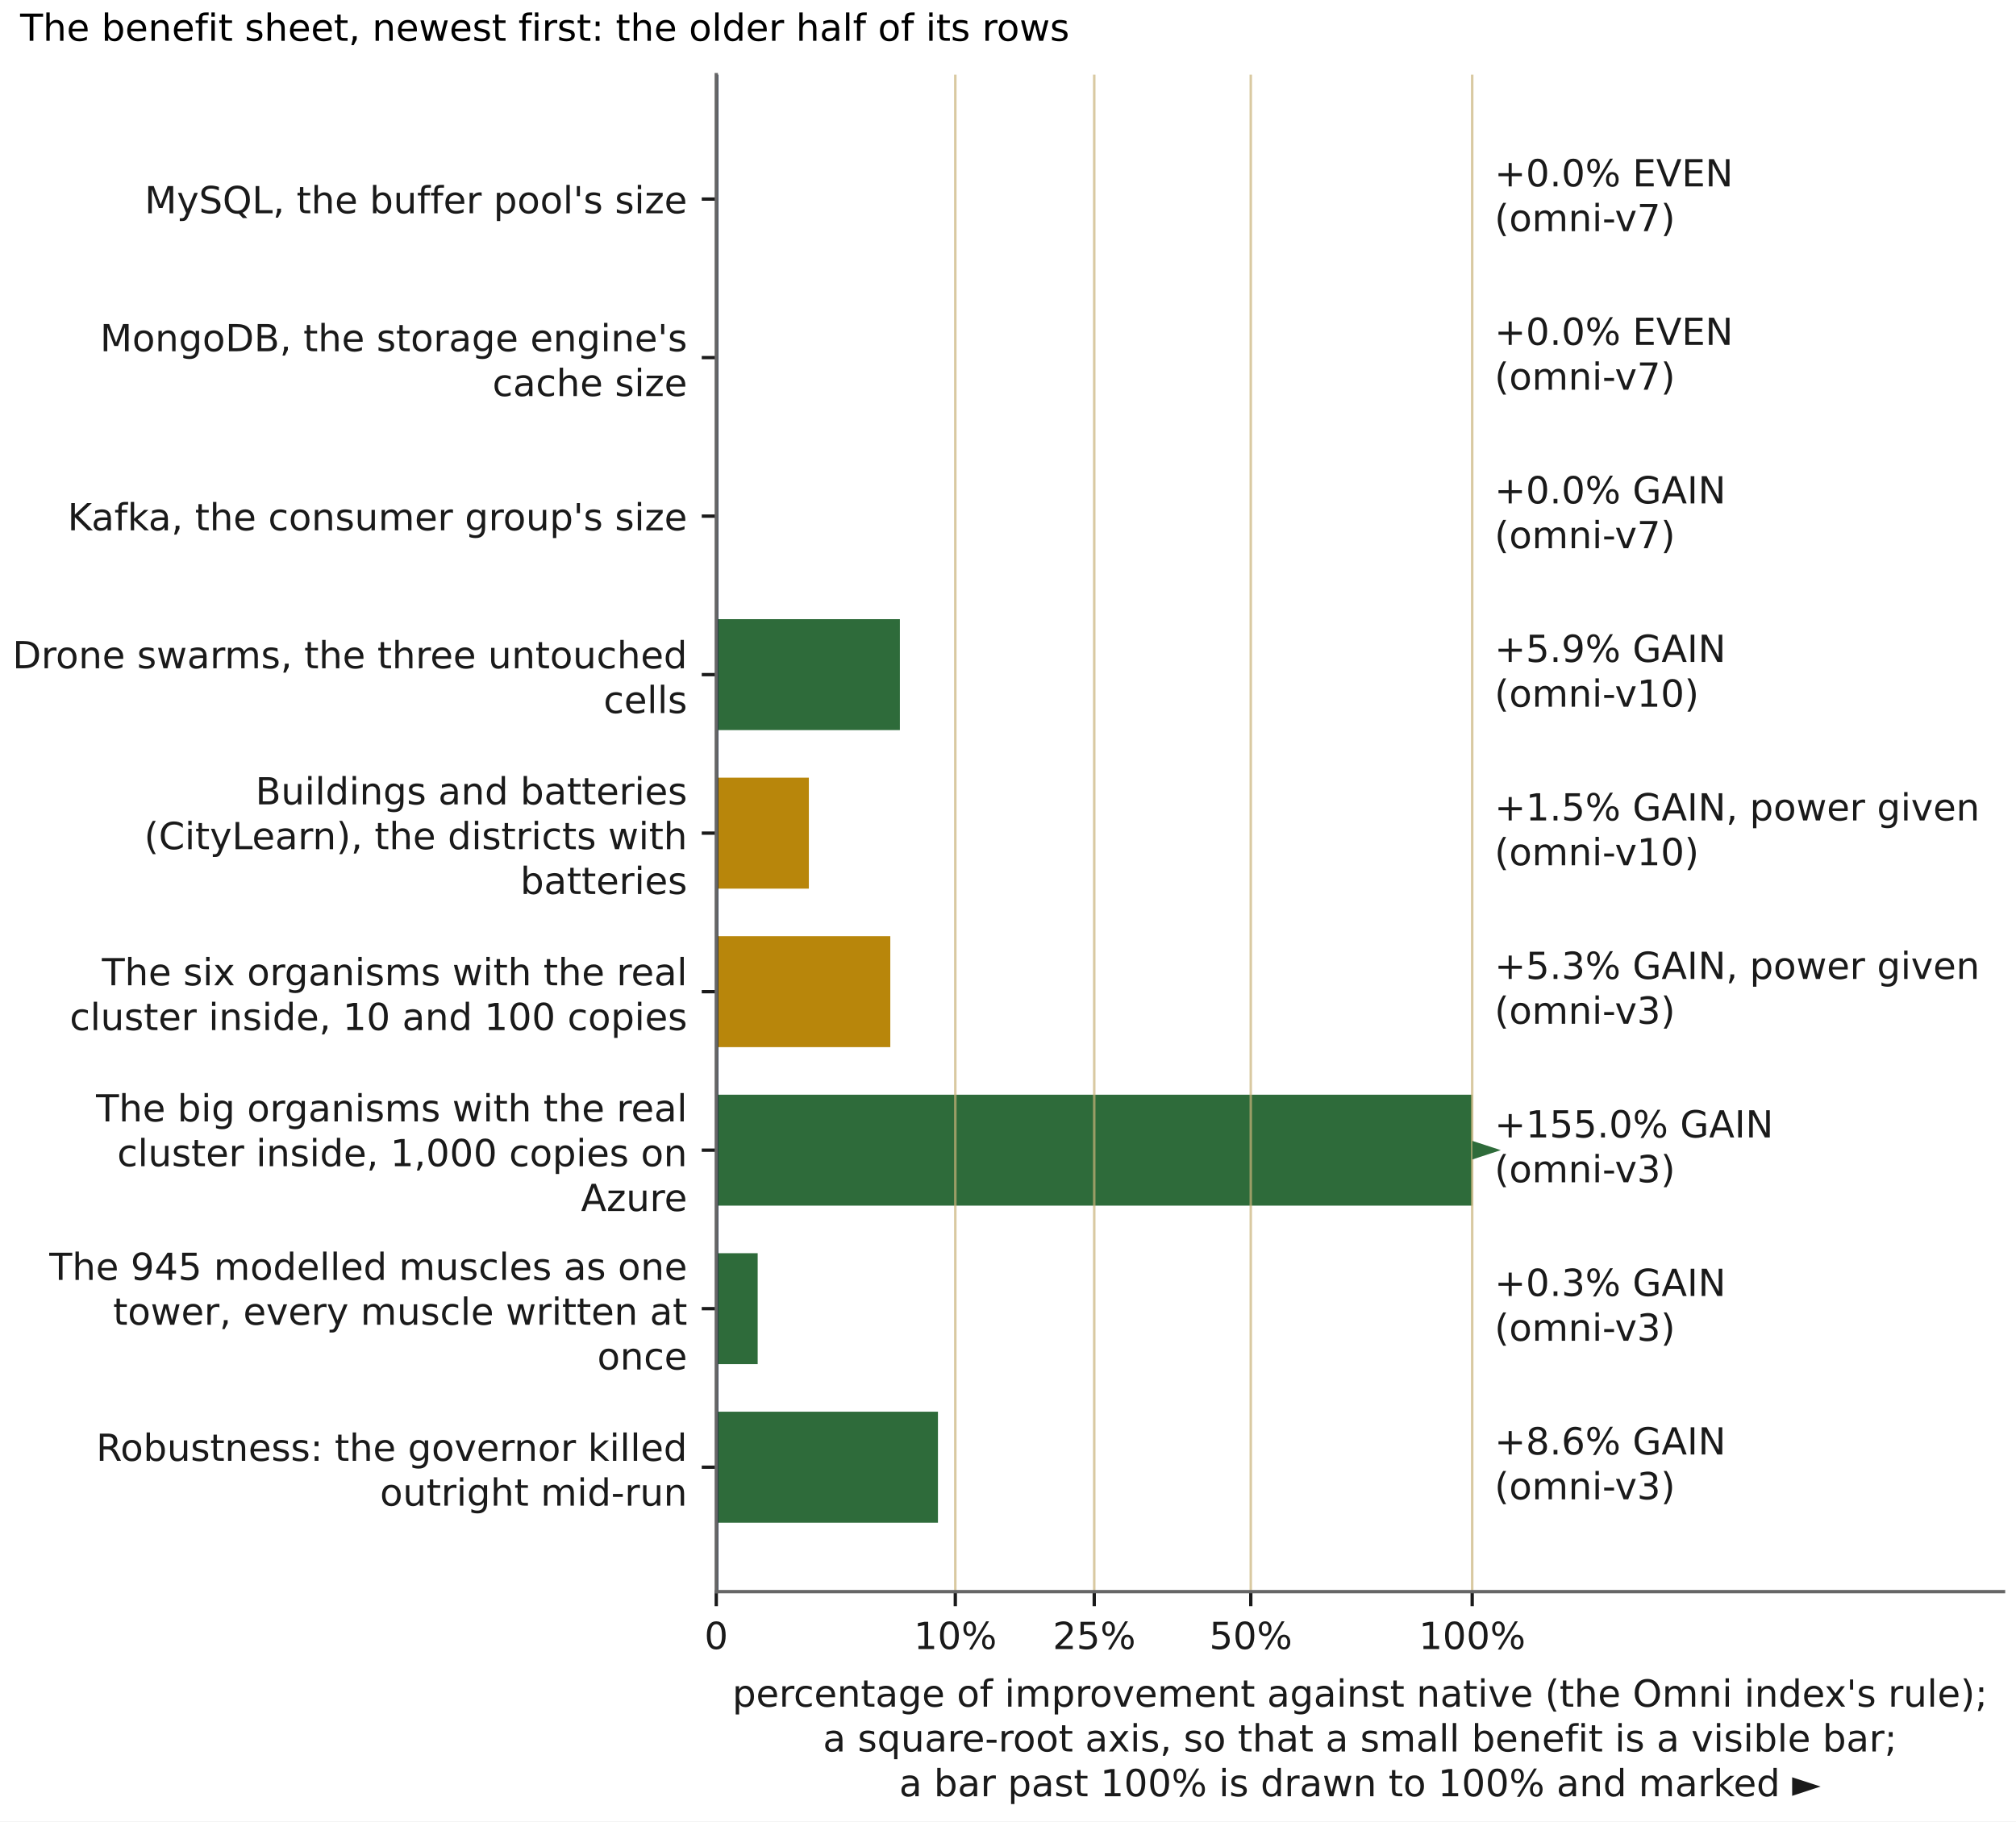
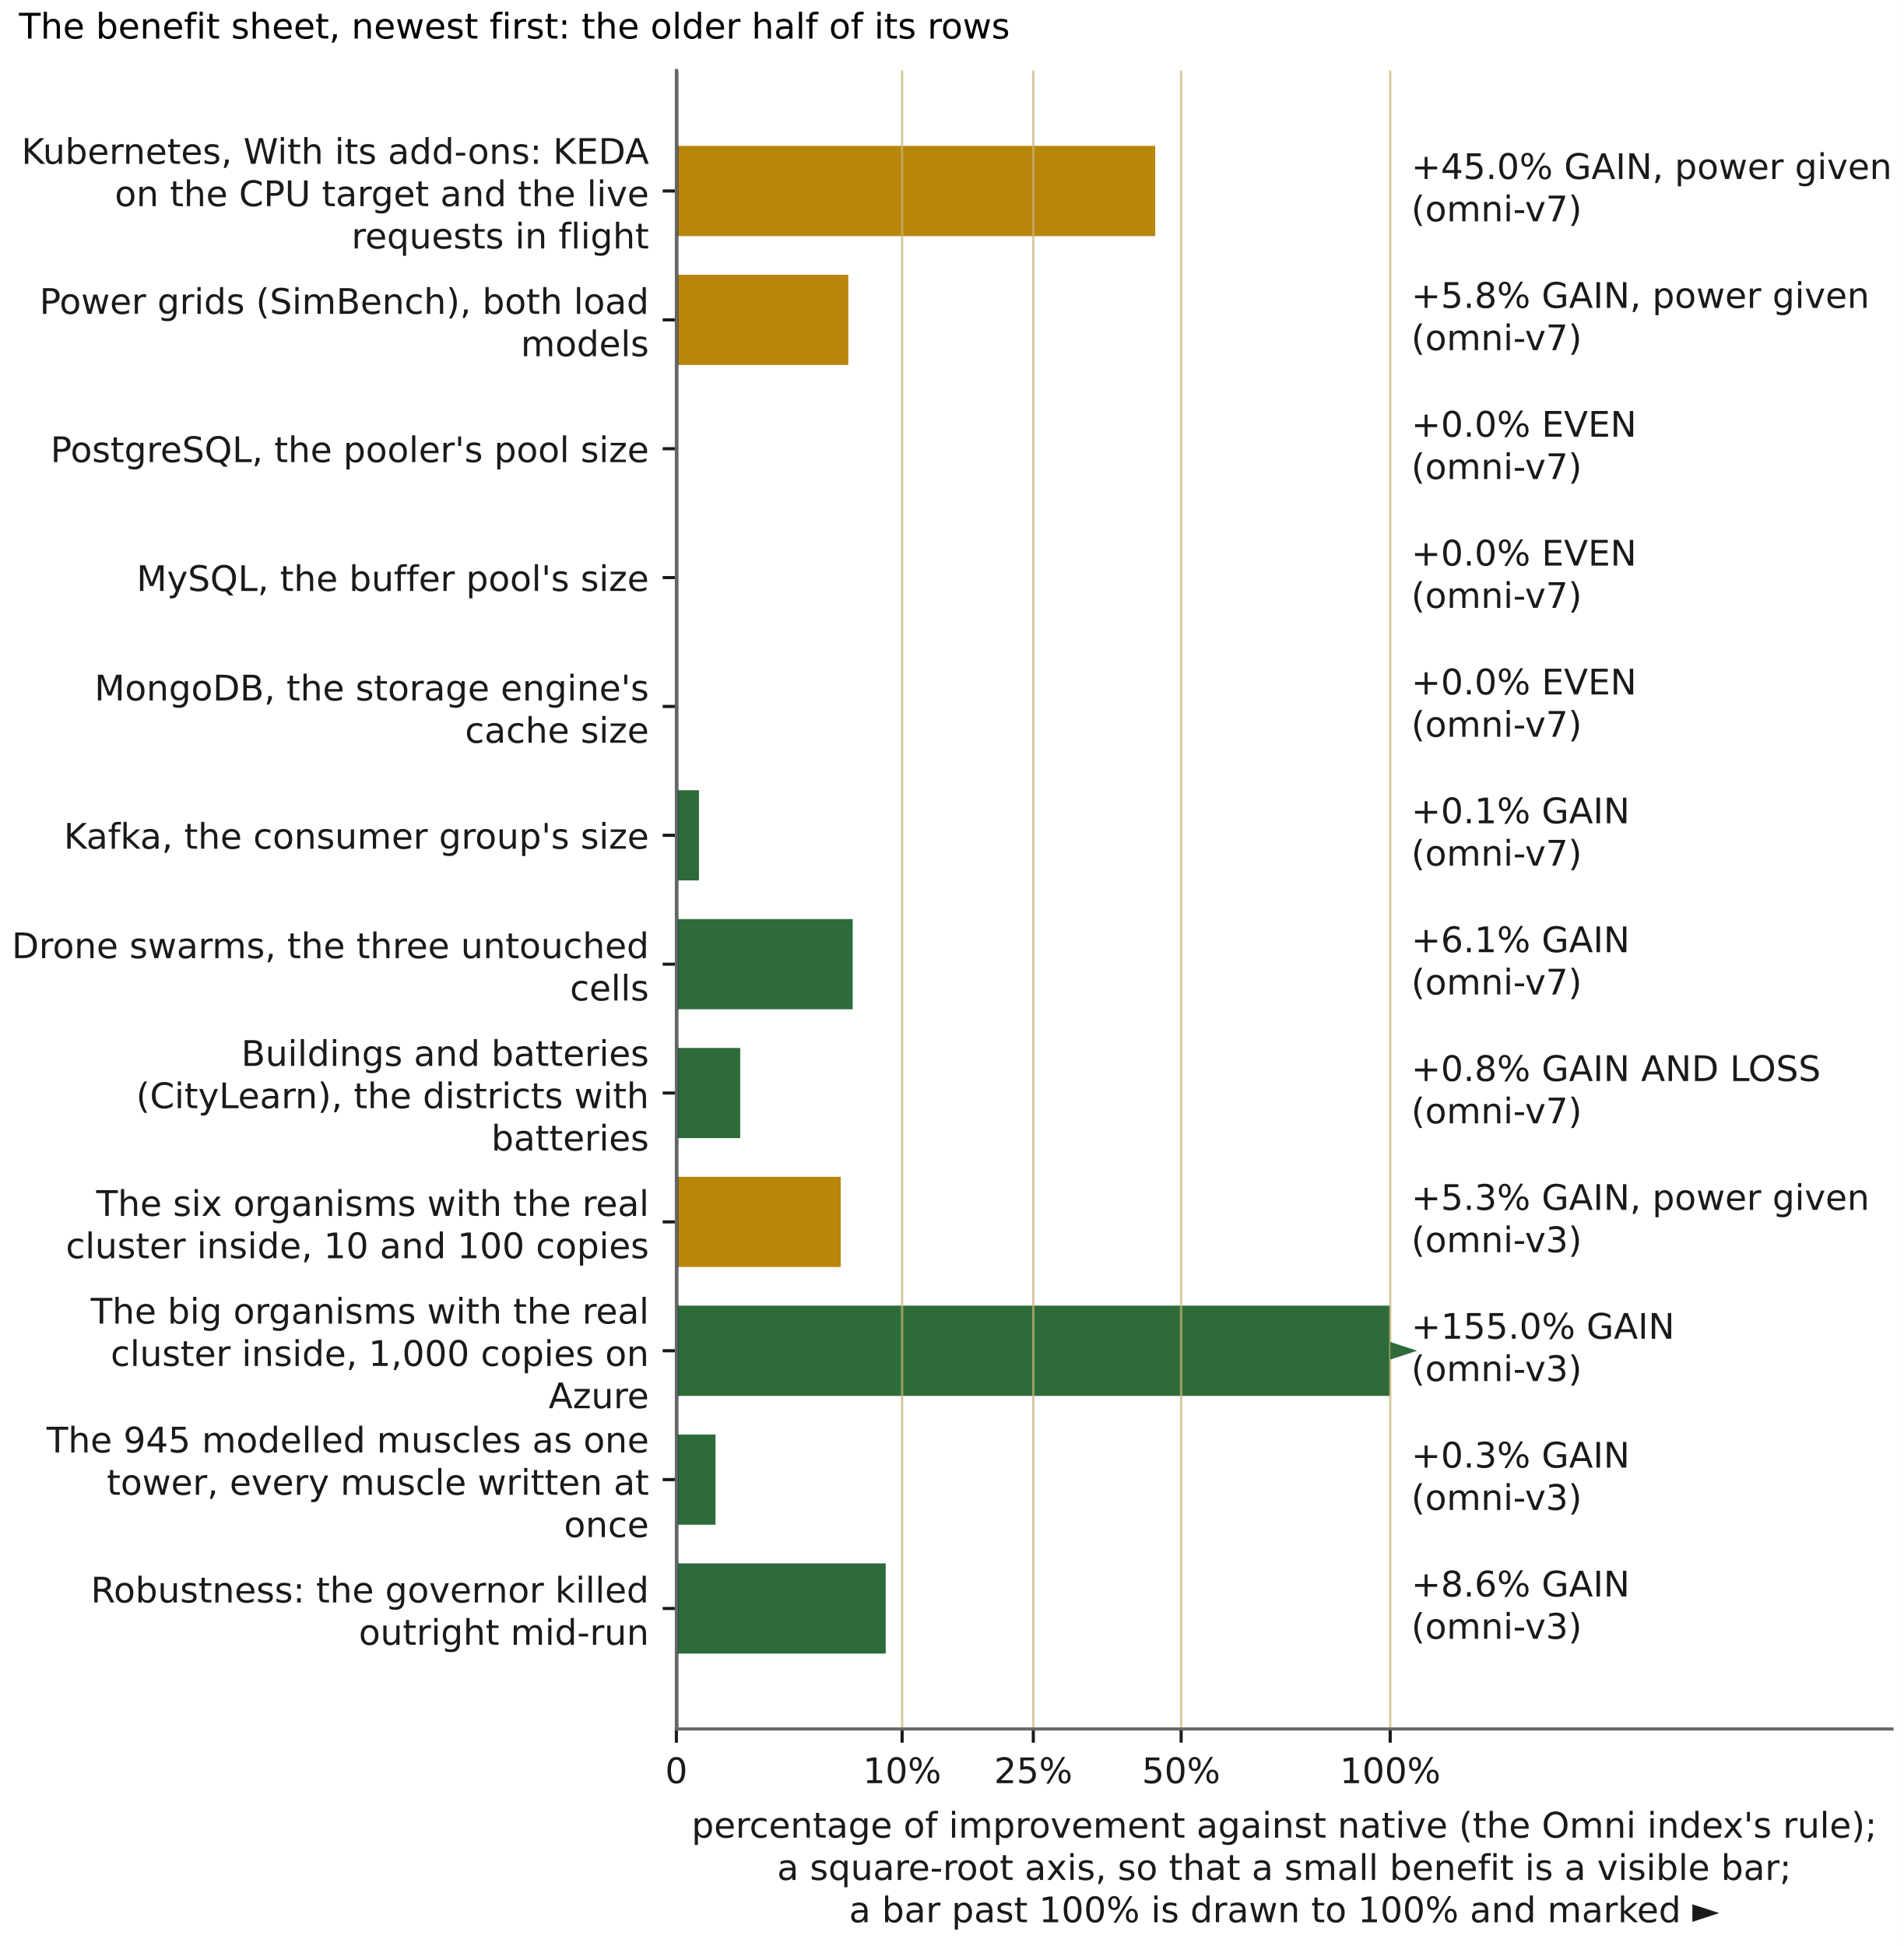
- <svg xmlns="http://www.w3.org/2000/svg" xmlns:xlink="http://www.w3.org/1999/xlink" width="486pt" height="439.2pt" viewBox="0 0 486 439.2" version="1.1">
+ <svg xmlns="http://www.w3.org/2000/svg" xmlns:xlink="http://www.w3.org/1999/xlink" width="486pt" height="496.8pt" viewBox="0 0 486 496.8" version="1.1">
  <defs>
    <style type="text/css">*{stroke-linejoin: round; stroke-linecap: butt}</style>
  </defs>
  <g id="figure_1">
    <g id="patch_1">
-       <path d="M 0 439.2  L 486 439.2  L 486 0  L 0 0  z " style="fill: #ffffff" />
+       <path d="M 0 496.8  L 486 496.8  L 486 0  L 0 0  z " style="fill: #ffffff" />
    </g>
    <g id="axes_1">
      <g id="patch_2">
-         <path d="M 172.672 383.792  L 483 383.792  L 483 18.001  L 172.672 18.001  z " style="fill: #ffffff" />
+         <path d="M 172.672 441.392  L 483 441.392  L 483 18.001  L 172.672 18.001  z " style="fill: #ffffff" />
      </g>
      <g id="patch_3">
-         <path d="M 172.672 367.166  L 226.113 367.166  L 226.113 340.41  L 172.672 340.41  z " clip-path="url(#p7dfc3a6616)" style="fill: #2e6b3a" />
+         <path d="M 172.672 422.147  L 226.113 422.147  L 226.113 399.119  L 172.672 399.119  z " clip-path="url(#p13caf4ccad)" style="fill: #2e6b3a" />
      </g>
      <g id="patch_4">
-         <path d="M 172.672 328.943  L 182.654 328.943  L 182.654 302.187  L 172.672 302.187  z " clip-path="url(#p7dfc3a6616)" style="fill: #2e6b3a" />
+         <path d="M 172.672 389.25  L 182.654 389.25  L 182.654 366.222  L 172.672 366.222  z " clip-path="url(#p13caf4ccad)" style="fill: #2e6b3a" />
      </g>
      <g id="patch_5">
-         <path d="M 172.672 290.72  L 354.903 290.72  L 354.903 263.964  L 172.672 263.964  z " clip-path="url(#p7dfc3a6616)" style="fill: #2e6b3a" />
+         <path d="M 172.672 356.352  L 354.903 356.352  L 354.903 333.324  L 172.672 333.324  z " clip-path="url(#p13caf4ccad)" style="fill: #2e6b3a" />
      </g>
      <g id="patch_6">
-         <path d="M 172.672 252.498  L 214.625 252.498  L 214.625 225.742  L 172.672 225.742  z " clip-path="url(#p7dfc3a6616)" style="fill: #b8860b" />
+         <path d="M 172.672 323.455  L 214.625 323.455  L 214.625 300.427  L 172.672 300.427  z " clip-path="url(#p13caf4ccad)" style="fill: #b8860b" />
      </g>
      <g id="patch_7">
-         <path d="M 172.672 214.275  L 194.991 214.275  L 194.991 187.519  L 172.672 187.519  z " clip-path="url(#p7dfc3a6616)" style="fill: #b8860b" />
+         <path d="M 172.672 290.557  L 188.972 290.557  L 188.972 267.529  L 172.672 267.529  z " clip-path="url(#p13caf4ccad)" style="fill: #2e6b3a" />
      </g>
      <g id="patch_8">
-         <path d="M 172.672 176.052  L 216.936 176.052  L 216.936 149.296  L 172.672 149.296  z " clip-path="url(#p7dfc3a6616)" style="fill: #2e6b3a" />
+         <path d="M 172.672 257.66  L 217.68 257.66  L 217.68 234.632  L 172.672 234.632  z " clip-path="url(#p13caf4ccad)" style="fill: #2e6b3a" />
      </g>
      <g id="patch_9">
-         <path d="M 172.672 137.829  L 172.672 137.829  L 172.672 111.074  L 172.672 111.074  z " clip-path="url(#p7dfc3a6616)" style="fill: #2e6b3a" />
+         <path d="M 172.672 224.762  L 178.435 224.762  L 178.435 201.734  L 172.672 201.734  z " clip-path="url(#p13caf4ccad)" style="fill: #2e6b3a" />
      </g>
      <g id="patch_10">
-         <path d="M 172.672 99.607  L 172.672 99.607  L 172.672 72.851  L 172.672 72.851  z " clip-path="url(#p7dfc3a6616)" style="fill: #666666" />
+         <path d="M 172.672 191.865  L 172.672 191.865  L 172.672 168.837  L 172.672 168.837  z " clip-path="url(#p13caf4ccad)" style="fill: #666666" />
      </g>
      <g id="patch_11">
-         <path d="M 172.672 61.384  L 172.672 61.384  L 172.672 34.628  L 172.672 34.628  z " clip-path="url(#p7dfc3a6616)" style="fill: #666666" />
+         <path d="M 172.672 158.967  L 172.672 158.967  L 172.672 135.939  L 172.672 135.939  z " clip-path="url(#p13caf4ccad)" style="fill: #666666" />
+       </g>
+       <g id="patch_12">
+         <path d="M 172.672 126.07  L 172.672 126.07  L 172.672 103.041  L 172.672 103.041  z " clip-path="url(#p13caf4ccad)" style="fill: #666666" />
+       </g>
+       <g id="patch_13">
+         <path d="M 172.672 93.172  L 216.559 93.172  L 216.559 70.144  L 172.672 70.144  z " clip-path="url(#p13caf4ccad)" style="fill: #b8860b" />
+       </g>
+       <g id="patch_14">
+         <path d="M 172.672 60.275  L 294.916 60.275  L 294.916 37.246  L 172.672 37.246  z " clip-path="url(#p13caf4ccad)" style="fill: #b8860b" />
      </g>
      <g id="matplotlib.axis_1">
        <g id="xtick_1">
          <g id="line2d_1">
-             <path d="M 172.672 383.792  L 172.672 18.001  " clip-path="url(#p7dfc3a6616)" style="fill: none; stroke: #c9b27a; stroke-opacity: 0.7; stroke-width: 0.6; stroke-linecap: square" />
+             <path d="M 172.672 441.392  L 172.672 18.001  " clip-path="url(#p13caf4ccad)" style="fill: none; stroke: #c9b27a; stroke-opacity: 0.7; stroke-width: 0.6; stroke-linecap: square" />
          </g>
          <g id="line2d_2">
            <defs>
              <path id="m814b2a8047" d="M 0 0  L 0 3.5  " style="stroke: #1a1a1a; stroke-width: 0.8" />
            </defs>
            <g>
-               <use xlink:href="#m814b2a8047" x="172.672" y="383.792" style="fill: #1a1a1a; stroke: #1a1a1a; stroke-width: 0.8" />
+               <use xlink:href="#m814b2a8047" x="172.672" y="441.392" style="fill: #1a1a1a; stroke: #1a1a1a; stroke-width: 0.8" />
            </g>
          </g>
          <g id="text_1">
-             <text style="font-size: 9px; font-family: 'DejaVu Sans'; text-anchor: middle; fill: #1a1a1a" x="172.672" y="397.63" transform="rotate(-0 172.6724 397.6303)">0</text>
+             <text style="font-size: 9px; font-family: 'DejaVu Sans'; text-anchor: middle; fill: #1a1a1a" x="172.672" y="455.23" transform="rotate(-0 172.6724 455.2303)">0</text>
          </g>
        </g>
        <g id="xtick_2">
          <g id="line2d_3">
-             <path d="M 230.299 383.792  L 230.299 18.001  " clip-path="url(#p7dfc3a6616)" style="fill: none; stroke: #c9b27a; stroke-opacity: 0.7; stroke-width: 0.6; stroke-linecap: square" />
+             <path d="M 230.299 441.392  L 230.299 18.001  " clip-path="url(#p13caf4ccad)" style="fill: none; stroke: #c9b27a; stroke-opacity: 0.7; stroke-width: 0.6; stroke-linecap: square" />
          </g>
          <g id="line2d_4">
            <g>
-               <use xlink:href="#m814b2a8047" x="230.299" y="383.792" style="fill: #1a1a1a; stroke: #1a1a1a; stroke-width: 0.8" />
+               <use xlink:href="#m814b2a8047" x="230.299" y="441.392" style="fill: #1a1a1a; stroke: #1a1a1a; stroke-width: 0.8" />
            </g>
          </g>
          <g id="text_2">
-             <text style="font-size: 9px; font-family: 'DejaVu Sans'; text-anchor: middle; fill: #1a1a1a" x="230.299" y="397.63" transform="rotate(-0 230.2988 397.6303)">10%</text>
+             <text style="font-size: 9px; font-family: 'DejaVu Sans'; text-anchor: middle; fill: #1a1a1a" x="230.299" y="455.23" transform="rotate(-0 230.2988 455.2303)">10%</text>
          </g>
        </g>
        <g id="xtick_3">
          <g id="line2d_5">
-             <path d="M 263.788 383.792  L 263.788 18.001  " clip-path="url(#p7dfc3a6616)" style="fill: none; stroke: #c9b27a; stroke-opacity: 0.7; stroke-width: 0.6; stroke-linecap: square" />
+             <path d="M 263.788 441.392  L 263.788 18.001  " clip-path="url(#p13caf4ccad)" style="fill: none; stroke: #c9b27a; stroke-opacity: 0.7; stroke-width: 0.6; stroke-linecap: square" />
          </g>
          <g id="line2d_6">
            <g>
-               <use xlink:href="#m814b2a8047" x="263.788" y="383.792" style="fill: #1a1a1a; stroke: #1a1a1a; stroke-width: 0.8" />
+               <use xlink:href="#m814b2a8047" x="263.788" y="441.392" style="fill: #1a1a1a; stroke: #1a1a1a; stroke-width: 0.8" />
            </g>
          </g>
          <g id="text_3">
-             <text style="font-size: 9px; font-family: 'DejaVu Sans'; text-anchor: middle; fill: #1a1a1a" x="263.788" y="397.63" transform="rotate(-0 263.7877 397.6303)">25%</text>
+             <text style="font-size: 9px; font-family: 'DejaVu Sans'; text-anchor: middle; fill: #1a1a1a" x="263.788" y="455.23" transform="rotate(-0 263.7877 455.2303)">25%</text>
          </g>
        </g>
        <g id="xtick_4">
          <g id="line2d_7">
-             <path d="M 301.529 383.792  L 301.529 18.001  " clip-path="url(#p7dfc3a6616)" style="fill: none; stroke: #c9b27a; stroke-opacity: 0.7; stroke-width: 0.6; stroke-linecap: square" />
+             <path d="M 301.529 441.392  L 301.529 18.001  " clip-path="url(#p13caf4ccad)" style="fill: none; stroke: #c9b27a; stroke-opacity: 0.7; stroke-width: 0.6; stroke-linecap: square" />
          </g>
          <g id="line2d_8">
            <g>
-               <use xlink:href="#m814b2a8047" x="301.529" y="383.792" style="fill: #1a1a1a; stroke: #1a1a1a; stroke-width: 0.8" />
+               <use xlink:href="#m814b2a8047" x="301.529" y="441.392" style="fill: #1a1a1a; stroke: #1a1a1a; stroke-width: 0.8" />
            </g>
          </g>
          <g id="text_4">
-             <text style="font-size: 9px; font-family: 'DejaVu Sans'; text-anchor: middle; fill: #1a1a1a" x="301.529" y="397.63" transform="rotate(-0 301.5288 397.6303)">50%</text>
+             <text style="font-size: 9px; font-family: 'DejaVu Sans'; text-anchor: middle; fill: #1a1a1a" x="301.529" y="455.23" transform="rotate(-0 301.5288 455.2303)">50%</text>
          </g>
        </g>
        <g id="xtick_5">
          <g id="line2d_9">
-             <path d="M 354.903 383.792  L 354.903 18.001  " clip-path="url(#p7dfc3a6616)" style="fill: none; stroke: #c9b27a; stroke-opacity: 0.7; stroke-width: 0.6; stroke-linecap: square" />
+             <path d="M 354.903 441.392  L 354.903 18.001  " clip-path="url(#p13caf4ccad)" style="fill: none; stroke: #c9b27a; stroke-opacity: 0.7; stroke-width: 0.6; stroke-linecap: square" />
          </g>
          <g id="line2d_10">
            <g>
-               <use xlink:href="#m814b2a8047" x="354.903" y="383.792" style="fill: #1a1a1a; stroke: #1a1a1a; stroke-width: 0.8" />
+               <use xlink:href="#m814b2a8047" x="354.903" y="441.392" style="fill: #1a1a1a; stroke: #1a1a1a; stroke-width: 0.8" />
            </g>
          </g>
          <g id="text_5">
-             <text style="font-size: 9px; font-family: 'DejaVu Sans'; text-anchor: middle; fill: #1a1a1a" x="354.903" y="397.63" transform="rotate(-0 354.9029 397.6303)">100%</text>
+             <text style="font-size: 9px; font-family: 'DejaVu Sans'; text-anchor: middle; fill: #1a1a1a" x="354.903" y="455.23" transform="rotate(-0 354.9029 455.2303)">100%</text>
          </g>
        </g>
        <g id="text_6">
-           <text style="font-size: 9px; font-family: 'DejaVu Sans'; fill: #1a1a1a" transform="translate(176.5503 411.5319)">percentage of improvement against native (the Omni index's rule);</text>
-           <text style="font-size: 9px; font-family: 'DejaVu Sans'; fill: #1a1a1a" transform="translate(198.3859 422.3343)">a square-root axis, so that a small benefit is a visible bar;</text>
-           <text style="font-size: 9px; font-family: 'DejaVu Sans'; fill: #1a1a1a" transform="translate(216.762 433.1368)">a bar past 100% is drawn to 100% and marked ►</text>
+           <text style="font-size: 9px; font-family: 'DejaVu Sans'; fill: #1a1a1a" transform="translate(176.5503 469.1318)">percentage of improvement against native (the Omni index's rule);</text>
+           <text style="font-size: 9px; font-family: 'DejaVu Sans'; fill: #1a1a1a" transform="translate(198.3859 479.9343)">a square-root axis, so that a small benefit is a visible bar;</text>
+           <text style="font-size: 9px; font-family: 'DejaVu Sans'; fill: #1a1a1a" transform="translate(216.762 490.7368)">a bar past 100% is drawn to 100% and marked ►</text>
        </g>
      </g>
      <g id="matplotlib.axis_2">
        <g id="ytick_1">
          <g id="line2d_11">
            <defs>
              <path id="m31e56b5a68" d="M 0 0  L -3.5 0  " style="stroke: #1a1a1a; stroke-width: 0.8" />
            </defs>
            <g>
-               <use xlink:href="#m31e56b5a68" x="172.672" y="353.788" style="fill: #1a1a1a; stroke: #1a1a1a; stroke-width: 0.8" />
+               <use xlink:href="#m31e56b5a68" x="172.672" y="410.633" style="fill: #1a1a1a; stroke: #1a1a1a; stroke-width: 0.8" />
            </g>
          </g>
          <g id="text_7">
-             <text style="font-size: 9px; font-family: 'DejaVu Sans'; fill: #1a1a1a" transform="translate(23.17852 352.2561)">Robustness: the governor killed</text>
-             <text style="font-size: 9px; font-family: 'DejaVu Sans'; fill: #1a1a1a" transform="translate(91.59258 363.0585)">outright mid-run</text>
+             <text style="font-size: 9px; font-family: 'DejaVu Sans'; fill: #1a1a1a" transform="translate(23.17852 409.1017)">Robustness: the governor killed</text>
+             <text style="font-size: 9px; font-family: 'DejaVu Sans'; fill: #1a1a1a" transform="translate(91.59258 419.9042)">outright mid-run</text>
          </g>
        </g>
        <g id="ytick_2">
          <g id="line2d_12">
            <g>
-               <use xlink:href="#m31e56b5a68" x="172.672" y="315.565" style="fill: #1a1a1a; stroke: #1a1a1a; stroke-width: 0.8" />
+               <use xlink:href="#m31e56b5a68" x="172.672" y="377.736" style="fill: #1a1a1a; stroke: #1a1a1a; stroke-width: 0.8" />
            </g>
          </g>
          <g id="text_8">
-             <text style="font-size: 9px; font-family: 'DejaVu Sans'; fill: #1a1a1a" transform="translate(11.89055 308.6325)">The 945 modelled muscles as one</text>
-             <text style="font-size: 9px; font-family: 'DejaVu Sans'; fill: #1a1a1a" transform="translate(27.26086 319.435)">tower, every muscle written at</text>
-             <text style="font-size: 9px; font-family: 'DejaVu Sans'; fill: #1a1a1a" transform="translate(143.9754 330.2368)">once</text>
+             <text style="font-size: 9px; font-family: 'DejaVu Sans'; fill: #1a1a1a" transform="translate(11.89055 370.8033)">The 945 modelled muscles as one</text>
+             <text style="font-size: 9px; font-family: 'DejaVu Sans'; fill: #1a1a1a" transform="translate(27.26086 381.6058)">tower, every muscle written at</text>
+             <text style="font-size: 9px; font-family: 'DejaVu Sans'; fill: #1a1a1a" transform="translate(143.9754 392.4075)">once</text>
          </g>
        </g>
        <g id="ytick_3">
          <g id="line2d_13">
            <g>
-               <use xlink:href="#m31e56b5a68" x="172.672" y="277.342" style="fill: #1a1a1a; stroke: #1a1a1a; stroke-width: 0.8" />
+               <use xlink:href="#m31e56b5a68" x="172.672" y="344.838" style="fill: #1a1a1a; stroke: #1a1a1a; stroke-width: 0.8" />
            </g>
          </g>
          <g id="text_9">
-             <text style="font-size: 9px; font-family: 'DejaVu Sans'; fill: #1a1a1a" transform="translate(23.16165 270.4099)">The big organisms with the real</text>
-             <text style="font-size: 9px; font-family: 'DejaVu Sans'; fill: #1a1a1a" transform="translate(28.24805 281.2123)">cluster inside, 1,000 copies on</text>
-             <text style="font-size: 9px; font-family: 'DejaVu Sans'; fill: #1a1a1a" transform="translate(140.0491 292.0141)">Azure</text>
+             <text style="font-size: 9px; font-family: 'DejaVu Sans'; fill: #1a1a1a" transform="translate(23.16165 337.9058)">The big organisms with the real</text>
+             <text style="font-size: 9px; font-family: 'DejaVu Sans'; fill: #1a1a1a" transform="translate(28.24805 348.7083)">cluster inside, 1,000 copies on</text>
+             <text style="font-size: 9px; font-family: 'DejaVu Sans'; fill: #1a1a1a" transform="translate(140.0491 359.51)">Azure</text>
          </g>
        </g>
        <g id="ytick_4">
          <g id="line2d_14">
            <g>
-               <use xlink:href="#m31e56b5a68" x="172.672" y="239.12" style="fill: #1a1a1a; stroke: #1a1a1a; stroke-width: 0.8" />
+               <use xlink:href="#m31e56b5a68" x="172.672" y="311.941" style="fill: #1a1a1a; stroke: #1a1a1a; stroke-width: 0.8" />
            </g>
          </g>
          <g id="text_10">
-             <text style="font-size: 9px; font-family: 'DejaVu Sans'; fill: #1a1a1a" transform="translate(24.57352 237.5881)">The six organisms with the real</text>
-             <text style="font-size: 9px; font-family: 'DejaVu Sans'; fill: #1a1a1a" transform="translate(16.79977 248.3905)">cluster inside, 10 and 100 copies</text>
+             <text style="font-size: 9px; font-family: 'DejaVu Sans'; fill: #1a1a1a" transform="translate(24.57352 310.4092)">The six organisms with the real</text>
+             <text style="font-size: 9px; font-family: 'DejaVu Sans'; fill: #1a1a1a" transform="translate(16.79977 321.2116)">cluster inside, 10 and 100 copies</text>
          </g>
        </g>
        <g id="ytick_5">
          <g id="line2d_15">
            <g>
-               <use xlink:href="#m31e56b5a68" x="172.672" y="200.897" style="fill: #1a1a1a; stroke: #1a1a1a; stroke-width: 0.8" />
+               <use xlink:href="#m31e56b5a68" x="172.672" y="279.043" style="fill: #1a1a1a; stroke: #1a1a1a; stroke-width: 0.8" />
            </g>
          </g>
          <g id="text_11">
-             <text style="font-size: 9px; font-family: 'DejaVu Sans'; fill: #1a1a1a" transform="translate(61.57055 193.9642)">Buildings and batteries</text>
-             <text style="font-size: 9px; font-family: 'DejaVu Sans'; fill: #1a1a1a" transform="translate(34.75337 204.7666)">(CityLearn), the districts with</text>
-             <text style="font-size: 9px; font-family: 'DejaVu Sans'; fill: #1a1a1a" transform="translate(125.4227 215.5691)">batteries</text>
+             <text style="font-size: 9px; font-family: 'DejaVu Sans'; fill: #1a1a1a" transform="translate(61.57055 272.1104)">Buildings and batteries</text>
+             <text style="font-size: 9px; font-family: 'DejaVu Sans'; fill: #1a1a1a" transform="translate(34.75337 282.9129)">(CityLearn), the districts with</text>
+             <text style="font-size: 9px; font-family: 'DejaVu Sans'; fill: #1a1a1a" transform="translate(125.4227 293.7154)">batteries</text>
          </g>
        </g>
        <g id="ytick_6">
          <g id="line2d_16">
            <g>
-               <use xlink:href="#m31e56b5a68" x="172.672" y="162.674" style="fill: #1a1a1a; stroke: #1a1a1a; stroke-width: 0.8" />
+               <use xlink:href="#m31e56b5a68" x="172.672" y="246.146" style="fill: #1a1a1a; stroke: #1a1a1a; stroke-width: 0.8" />
            </g>
          </g>
          <g id="text_12">
-             <text style="font-size: 9px; font-family: 'DejaVu Sans'; fill: #1a1a1a" transform="translate(3.00024 161.1427)">Drone swarms, the three untouched</text>
-             <text style="font-size: 9px; font-family: 'DejaVu Sans'; fill: #1a1a1a" transform="translate(145.497 171.9452)">cells</text>
+             <text style="font-size: 9px; font-family: 'DejaVu Sans'; fill: #1a1a1a" transform="translate(3.00024 244.6142)">Drone swarms, the three untouched</text>
+             <text style="font-size: 9px; font-family: 'DejaVu Sans'; fill: #1a1a1a" transform="translate(145.497 255.4166)">cells</text>
          </g>
        </g>
        <g id="ytick_7">
          <g id="line2d_17">
            <g>
-               <use xlink:href="#m31e56b5a68" x="172.672" y="124.452" style="fill: #1a1a1a; stroke: #1a1a1a; stroke-width: 0.8" />
+               <use xlink:href="#m31e56b5a68" x="172.672" y="213.248" style="fill: #1a1a1a; stroke: #1a1a1a; stroke-width: 0.8" />
            </g>
          </g>
          <g id="text_13">
-             <text style="font-size: 9px; font-family: 'DejaVu Sans'; text-anchor: end; fill: #1a1a1a" x="165.672" y="127.871" transform="rotate(-0 165.6724 127.8709)">Kafka, the consumer group's size</text>
+             <text style="font-size: 9px; font-family: 'DejaVu Sans'; text-anchor: end; fill: #1a1a1a" x="165.672" y="216.667" transform="rotate(-0 165.6724 216.6674)">Kafka, the consumer group's size</text>
          </g>
        </g>
        <g id="ytick_8">
          <g id="line2d_18">
            <g>
-               <use xlink:href="#m31e56b5a68" x="172.672" y="86.229" style="fill: #1a1a1a; stroke: #1a1a1a; stroke-width: 0.8" />
+               <use xlink:href="#m31e56b5a68" x="172.672" y="180.351" style="fill: #1a1a1a; stroke: #1a1a1a; stroke-width: 0.8" />
            </g>
          </g>
          <g id="text_14">
-             <text style="font-size: 9px; font-family: 'DejaVu Sans'; fill: #1a1a1a" transform="translate(24.11087 84.6974)">MongoDB, the storage engine's</text>
-             <text style="font-size: 9px; font-family: 'DejaVu Sans'; fill: #1a1a1a" transform="translate(118.7079 95.49986)">cache size</text>
+             <text style="font-size: 9px; font-family: 'DejaVu Sans'; fill: #1a1a1a" transform="translate(24.11087 178.8191)">MongoDB, the storage engine's</text>
+             <text style="font-size: 9px; font-family: 'DejaVu Sans'; fill: #1a1a1a" transform="translate(118.7079 189.6216)">cache size</text>
          </g>
        </g>
        <g id="ytick_9">
          <g id="line2d_19">
            <g>
-               <use xlink:href="#m31e56b5a68" x="172.672" y="48.006" style="fill: #1a1a1a; stroke: #1a1a1a; stroke-width: 0.8" />
+               <use xlink:href="#m31e56b5a68" x="172.672" y="147.453" style="fill: #1a1a1a; stroke: #1a1a1a; stroke-width: 0.8" />
            </g>
          </g>
          <g id="text_15">
-             <text style="font-size: 9px; font-family: 'DejaVu Sans'; text-anchor: end; fill: #1a1a1a" x="165.672" y="51.426" transform="rotate(-0 165.6724 51.42552)">MySQL, the buffer pool's size</text>
-           </g>
-         </g>
-       </g>
-       <g id="line2d_20">
-         <path d="M 172.672 383.792  L 172.672 18.001  " clip-path="url(#p7dfc3a6616)" style="fill: none; stroke: #0b1f3a; stroke-linecap: square" />
-       </g>
-       <g id="patch_12">
-         <path d="M 172.672 383.792  L 172.672 18.001  " style="fill: none; stroke: #666666; stroke-width: 0.8; stroke-linejoin: miter; stroke-linecap: square" />
-       </g>
-       <g id="patch_13">
-         <path d="M 172.672 383.792  L 483 383.792  " style="fill: none; stroke: #666666; stroke-width: 0.8; stroke-linejoin: miter; stroke-linecap: square" />
-       </g>
-       <g id="text_16">
-         <text style="font-size: 9px; font-family: 'DejaVu Sans'; fill: #1a1a1a" transform="translate(360.2902 350.7242)">+8.6% GAIN</text>
-         <text style="font-size: 9px; font-family: 'DejaVu Sans'; fill: #1a1a1a" transform="translate(360.2902 361.5267)">(omni-v3)</text>
-       </g>
-       <g id="text_17">
-         <text style="font-size: 9px; font-family: 'DejaVu Sans'; fill: #1a1a1a" transform="translate(360.2902 312.5016)">+0.3% GAIN</text>
-         <text style="font-size: 9px; font-family: 'DejaVu Sans'; fill: #1a1a1a" transform="translate(360.2902 323.304)">(omni-v3)</text>
-       </g>
-       <g id="text_18">
-         <text style="font-size: 9px; font-family: 'DejaVu Sans'; text-anchor: start; fill: #2e6b3a" x="354.903" y="279.68" transform="rotate(-0 354.9029 279.6801)"> ►</text>
+             <text style="font-size: 9px; font-family: 'DejaVu Sans'; text-anchor: end; fill: #1a1a1a" x="165.672" y="150.872" transform="rotate(-0 165.6724 150.8724)">MySQL, the buffer pool's size</text>
+           </g>
+         </g>
+         <g id="ytick_10">
+           <g id="line2d_20">
+             <g>
+               <use xlink:href="#m31e56b5a68" x="172.672" y="114.556" style="fill: #1a1a1a; stroke: #1a1a1a; stroke-width: 0.8" />
+             </g>
+           </g>
+           <g id="text_16">
+             <text style="font-size: 9px; font-family: 'DejaVu Sans'; text-anchor: end; fill: #1a1a1a" x="165.672" y="117.975" transform="rotate(-0 165.6724 117.9749)">PostgreSQL, the pooler's pool size</text>
+           </g>
+         </g>
+         <g id="ytick_11">
+           <g id="line2d_21">
+             <g>
+               <use xlink:href="#m31e56b5a68" x="172.672" y="81.658" style="fill: #1a1a1a; stroke: #1a1a1a; stroke-width: 0.8" />
+             </g>
+           </g>
+           <g id="text_17">
+             <text style="font-size: 9px; font-family: 'DejaVu Sans'; fill: #1a1a1a" transform="translate(10.08352 80.12661)">Power grids (SimBench), both load</text>
+             <text style="font-size: 9px; font-family: 'DejaVu Sans'; fill: #1a1a1a" transform="translate(132.9588 90.92907)">models</text>
+           </g>
+         </g>
+         <g id="ytick_12">
+           <g id="line2d_22">
+             <g>
+               <use xlink:href="#m31e56b5a68" x="172.672" y="48.761" style="fill: #1a1a1a; stroke: #1a1a1a; stroke-width: 0.8" />
+             </g>
+           </g>
+           <g id="text_18">
+             <text style="font-size: 9px; font-family: 'DejaVu Sans'; fill: #1a1a1a" transform="translate(5.468209 41.82787)">Kubernetes, With its add-ons: KEDA</text>
+             <text style="font-size: 9px; font-family: 'DejaVu Sans'; fill: #1a1a1a" transform="translate(29.29852 52.63033)">on the CPU target and the live</text>
+             <text style="font-size: 9px; font-family: 'DejaVu Sans'; fill: #1a1a1a" transform="translate(89.73352 63.43279)">requests in flight</text>
+           </g>
+         </g>
+       </g>
+       <g id="line2d_23">
+         <path d="M 172.672 441.392  L 172.672 18.001  " clip-path="url(#p13caf4ccad)" style="fill: none; stroke: #0b1f3a; stroke-linecap: square" />
+       </g>
+       <g id="patch_15">
+         <path d="M 172.672 441.392  L 172.672 18.001  " style="fill: none; stroke: #666666; stroke-width: 0.8; stroke-linejoin: miter; stroke-linecap: square" />
+       </g>
+       <g id="patch_16">
+         <path d="M 172.672 441.392  L 483 441.392  " style="fill: none; stroke: #666666; stroke-width: 0.8; stroke-linejoin: miter; stroke-linecap: square" />
      </g>
      <g id="text_19">
-         <text style="font-size: 9px; font-family: 'DejaVu Sans'; fill: #1a1a1a" transform="translate(360.2902 274.2789)">+155.0% GAIN</text>
-         <text style="font-size: 9px; font-family: 'DejaVu Sans'; fill: #1a1a1a" transform="translate(360.2902 285.0814)">(omni-v3)</text>
+         <text style="font-size: 9px; font-family: 'DejaVu Sans'; fill: #1a1a1a" transform="translate(360.2902 407.5699)">+8.6% GAIN</text>
+         <text style="font-size: 9px; font-family: 'DejaVu Sans'; fill: #1a1a1a" transform="translate(360.2902 418.3723)">(omni-v3)</text>
      </g>
      <g id="text_20">
-         <text style="font-size: 9px; font-family: 'DejaVu Sans'; fill: #1a1a1a" transform="translate(360.2902 236.0566)">+5.3% GAIN, power given</text>
-         <text style="font-size: 9px; font-family: 'DejaVu Sans'; fill: #1a1a1a" transform="translate(360.2902 246.859)">(omni-v3)</text>
+         <text style="font-size: 9px; font-family: 'DejaVu Sans'; fill: #1a1a1a" transform="translate(360.2902 374.6724)">+0.3% GAIN</text>
+         <text style="font-size: 9px; font-family: 'DejaVu Sans'; fill: #1a1a1a" transform="translate(360.2902 385.4748)">(omni-v3)</text>
      </g>
      <g id="text_21">
-         <text style="font-size: 9px; font-family: 'DejaVu Sans'; fill: #1a1a1a" transform="translate(360.2902 197.8339)">+1.5% GAIN, power given</text>
-         <text style="font-size: 9px; font-family: 'DejaVu Sans'; fill: #1a1a1a" transform="translate(360.2902 208.6364)">(omni-v10)</text>
+         <text style="font-size: 9px; font-family: 'DejaVu Sans'; text-anchor: start; fill: #2e6b3a" x="354.903" y="347.176" transform="rotate(-0 354.9029 347.1761)"> ►</text>
      </g>
      <g id="text_22">
-         <text style="font-size: 9px; font-family: 'DejaVu Sans'; fill: #1a1a1a" transform="translate(360.2902 159.6109)">+5.9% GAIN</text>
-         <text style="font-size: 9px; font-family: 'DejaVu Sans'; fill: #1a1a1a" transform="translate(360.2902 170.4134)">(omni-v10)</text>
+         <text style="font-size: 9px; font-family: 'DejaVu Sans'; fill: #1a1a1a" transform="translate(360.2902 341.7748)">+155.0% GAIN</text>
+         <text style="font-size: 9px; font-family: 'DejaVu Sans'; fill: #1a1a1a" transform="translate(360.2902 352.5773)">(omni-v3)</text>
      </g>
      <g id="text_23">
-         <text style="font-size: 9px; font-family: 'DejaVu Sans'; fill: #1a1a1a" transform="translate(360.2902 121.3882)">+0.0% GAIN</text>
-         <text style="font-size: 9px; font-family: 'DejaVu Sans'; fill: #1a1a1a" transform="translate(360.2902 132.1907)">(omni-v7)</text>
+         <text style="font-size: 9px; font-family: 'DejaVu Sans'; fill: #1a1a1a" transform="translate(360.2902 308.8777)">+5.3% GAIN, power given</text>
+         <text style="font-size: 9px; font-family: 'DejaVu Sans'; fill: #1a1a1a" transform="translate(360.2902 319.6801)">(omni-v3)</text>
      </g>
      <g id="text_24">
-         <text style="font-size: 9px; font-family: 'DejaVu Sans'; fill: #1a1a1a" transform="translate(360.2902 83.16555)">+0.0% EVEN</text>
-         <text style="font-size: 9px; font-family: 'DejaVu Sans'; fill: #1a1a1a" transform="translate(360.2902 93.96801)">(omni-v7)</text>
+         <text style="font-size: 9px; font-family: 'DejaVu Sans'; fill: #1a1a1a" transform="translate(360.2902 275.9798)">+0.8% GAIN AND LOSS</text>
+         <text style="font-size: 9px; font-family: 'DejaVu Sans'; fill: #1a1a1a" transform="translate(360.2902 286.7823)">(omni-v7)</text>
      </g>
      <g id="text_25">
-         <text style="font-size: 9px; font-family: 'DejaVu Sans'; fill: #1a1a1a" transform="translate(360.2902 44.94288)">+0.0% EVEN</text>
-         <text style="font-size: 9px; font-family: 'DejaVu Sans'; fill: #1a1a1a" transform="translate(360.2902 55.74534)">(omni-v7)</text>
+         <text style="font-size: 9px; font-family: 'DejaVu Sans'; fill: #1a1a1a" transform="translate(360.2902 243.0823)">+6.1% GAIN</text>
+         <text style="font-size: 9px; font-family: 'DejaVu Sans'; fill: #1a1a1a" transform="translate(360.2902 253.8848)">(omni-v7)</text>
+       </g>
+       <g id="text_26">
+         <text style="font-size: 9px; font-family: 'DejaVu Sans'; fill: #1a1a1a" transform="translate(360.2902 210.1848)">+0.1% GAIN</text>
+         <text style="font-size: 9px; font-family: 'DejaVu Sans'; fill: #1a1a1a" transform="translate(360.2902 220.9873)">(omni-v7)</text>
+       </g>
+       <g id="text_27">
+         <text style="font-size: 9px; font-family: 'DejaVu Sans'; fill: #1a1a1a" transform="translate(360.2902 177.2873)">+0.0% EVEN</text>
+         <text style="font-size: 9px; font-family: 'DejaVu Sans'; fill: #1a1a1a" transform="translate(360.2902 188.0898)">(omni-v7)</text>
+       </g>
+       <g id="text_28">
+         <text style="font-size: 9px; font-family: 'DejaVu Sans'; fill: #1a1a1a" transform="translate(360.2902 144.3898)">+0.0% EVEN</text>
+         <text style="font-size: 9px; font-family: 'DejaVu Sans'; fill: #1a1a1a" transform="translate(360.2902 155.1922)">(omni-v7)</text>
+       </g>
+       <g id="text_29">
+         <text style="font-size: 9px; font-family: 'DejaVu Sans'; fill: #1a1a1a" transform="translate(360.2902 111.4923)">+0.0% EVEN</text>
+         <text style="font-size: 9px; font-family: 'DejaVu Sans'; fill: #1a1a1a" transform="translate(360.2902 122.2947)">(omni-v7)</text>
+       </g>
+       <g id="text_30">
+         <text style="font-size: 9px; font-family: 'DejaVu Sans'; fill: #1a1a1a" transform="translate(360.2902 78.59512)">+5.8% GAIN, power given</text>
+         <text style="font-size: 9px; font-family: 'DejaVu Sans'; fill: #1a1a1a" transform="translate(360.2902 89.39758)">(omni-v7)</text>
+       </g>
+       <g id="text_31">
+         <text style="font-size: 9px; font-family: 'DejaVu Sans'; fill: #1a1a1a" transform="translate(360.2902 45.69761)">+45.0% GAIN, power given</text>
+         <text style="font-size: 9px; font-family: 'DejaVu Sans'; fill: #1a1a1a" transform="translate(360.2902 56.50007)">(omni-v7)</text>
      </g>
    </g>
-     <g id="text_26">
+     <g id="text_32">
      <text style="font-size: 9px; font-family: 'DejaVu Sans'; text-anchor: start" x="4.86" y="9.839" transform="rotate(-0 4.86 9.838834)">The benefit sheet, newest first: the older half of its rows</text>
    </g>
  </g>
  <defs>
-     <clipPath id="p7dfc3a6616">
-       <rect x="172.672" y="18.001" width="310.327" height="365.791" />
+     <clipPath id="p13caf4ccad">
+       <rect x="172.672" y="18.001" width="310.327" height="423.391" />
    </clipPath>
  </defs>
</svg>
